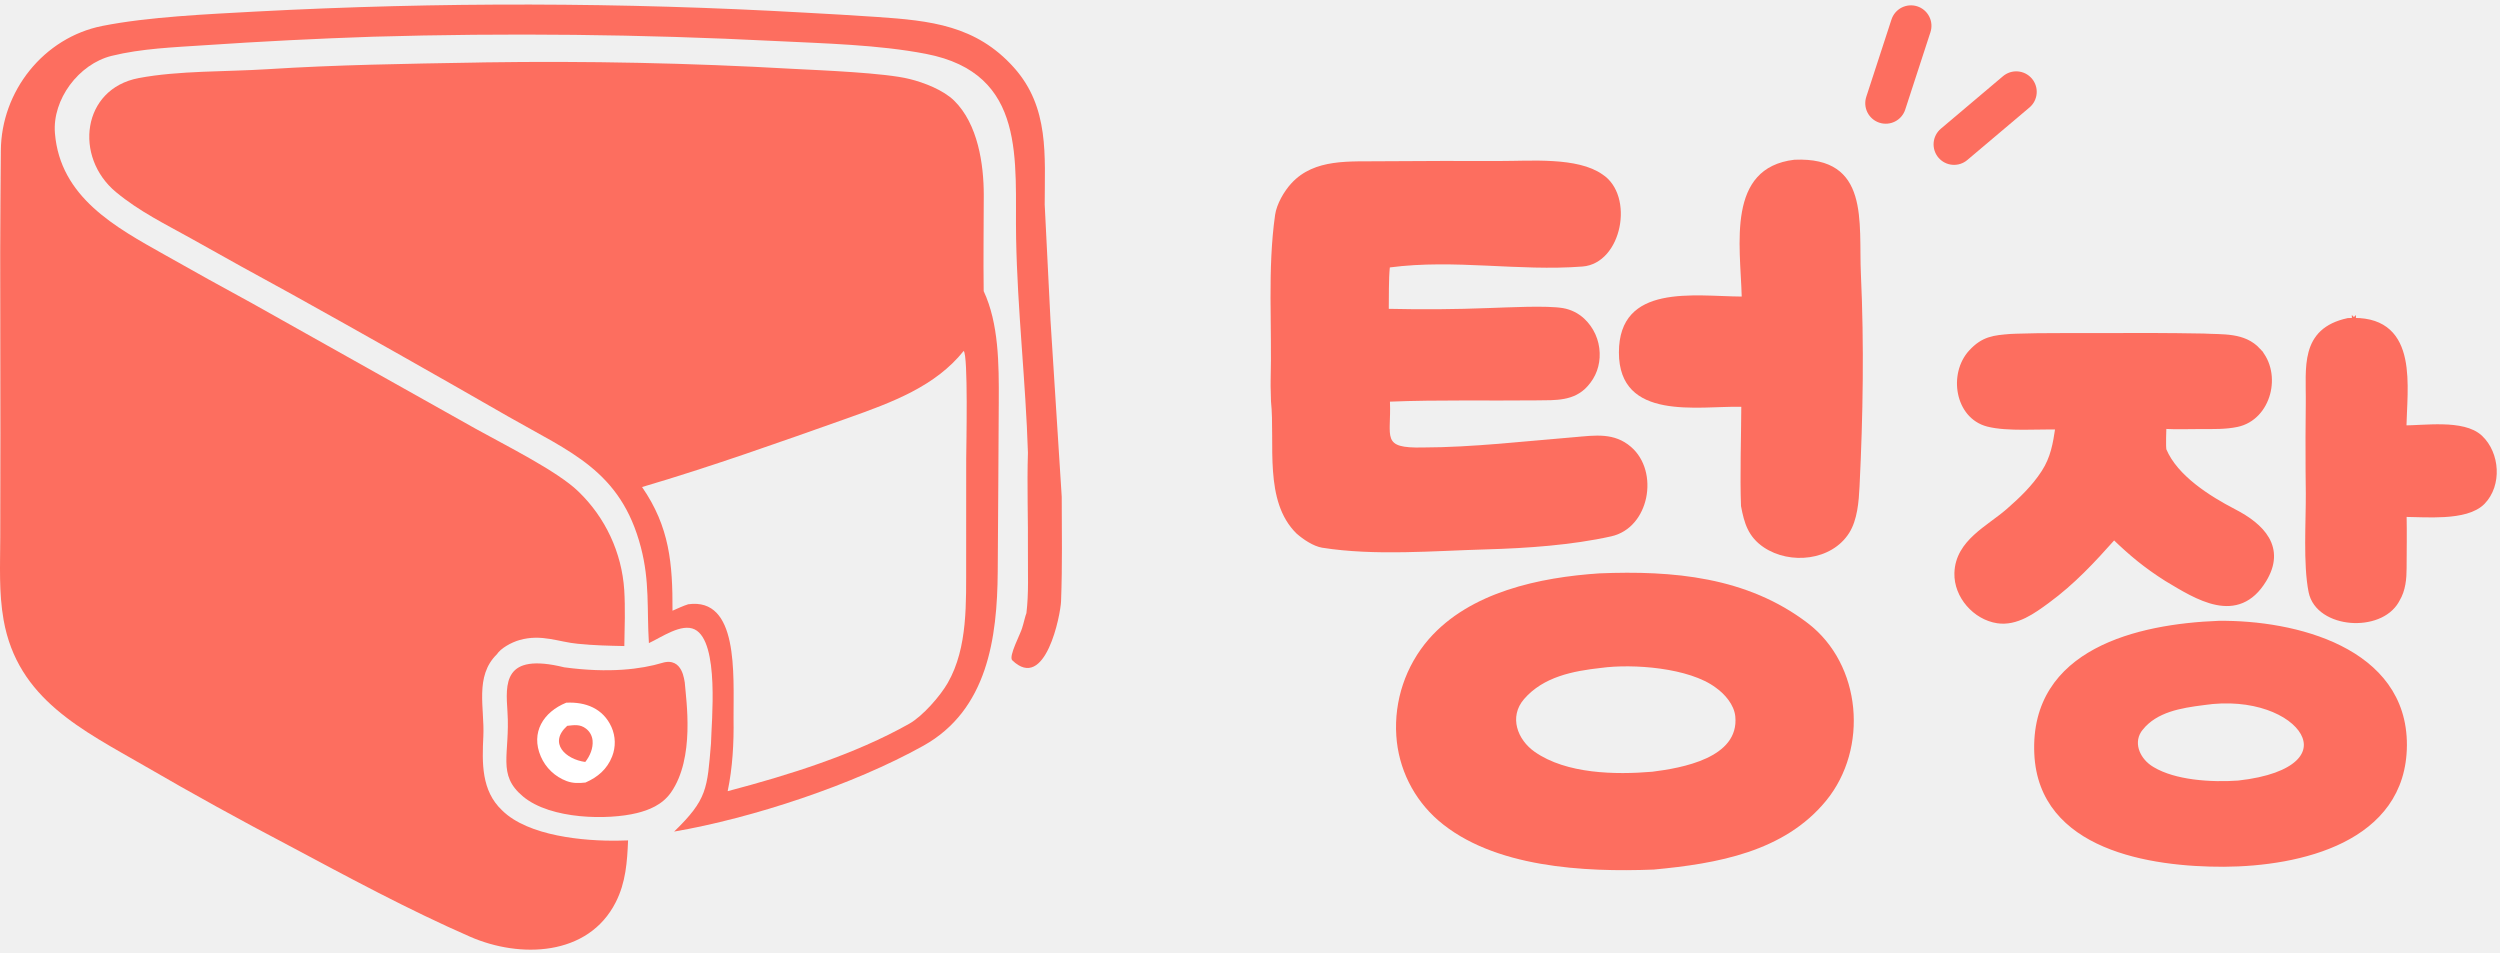
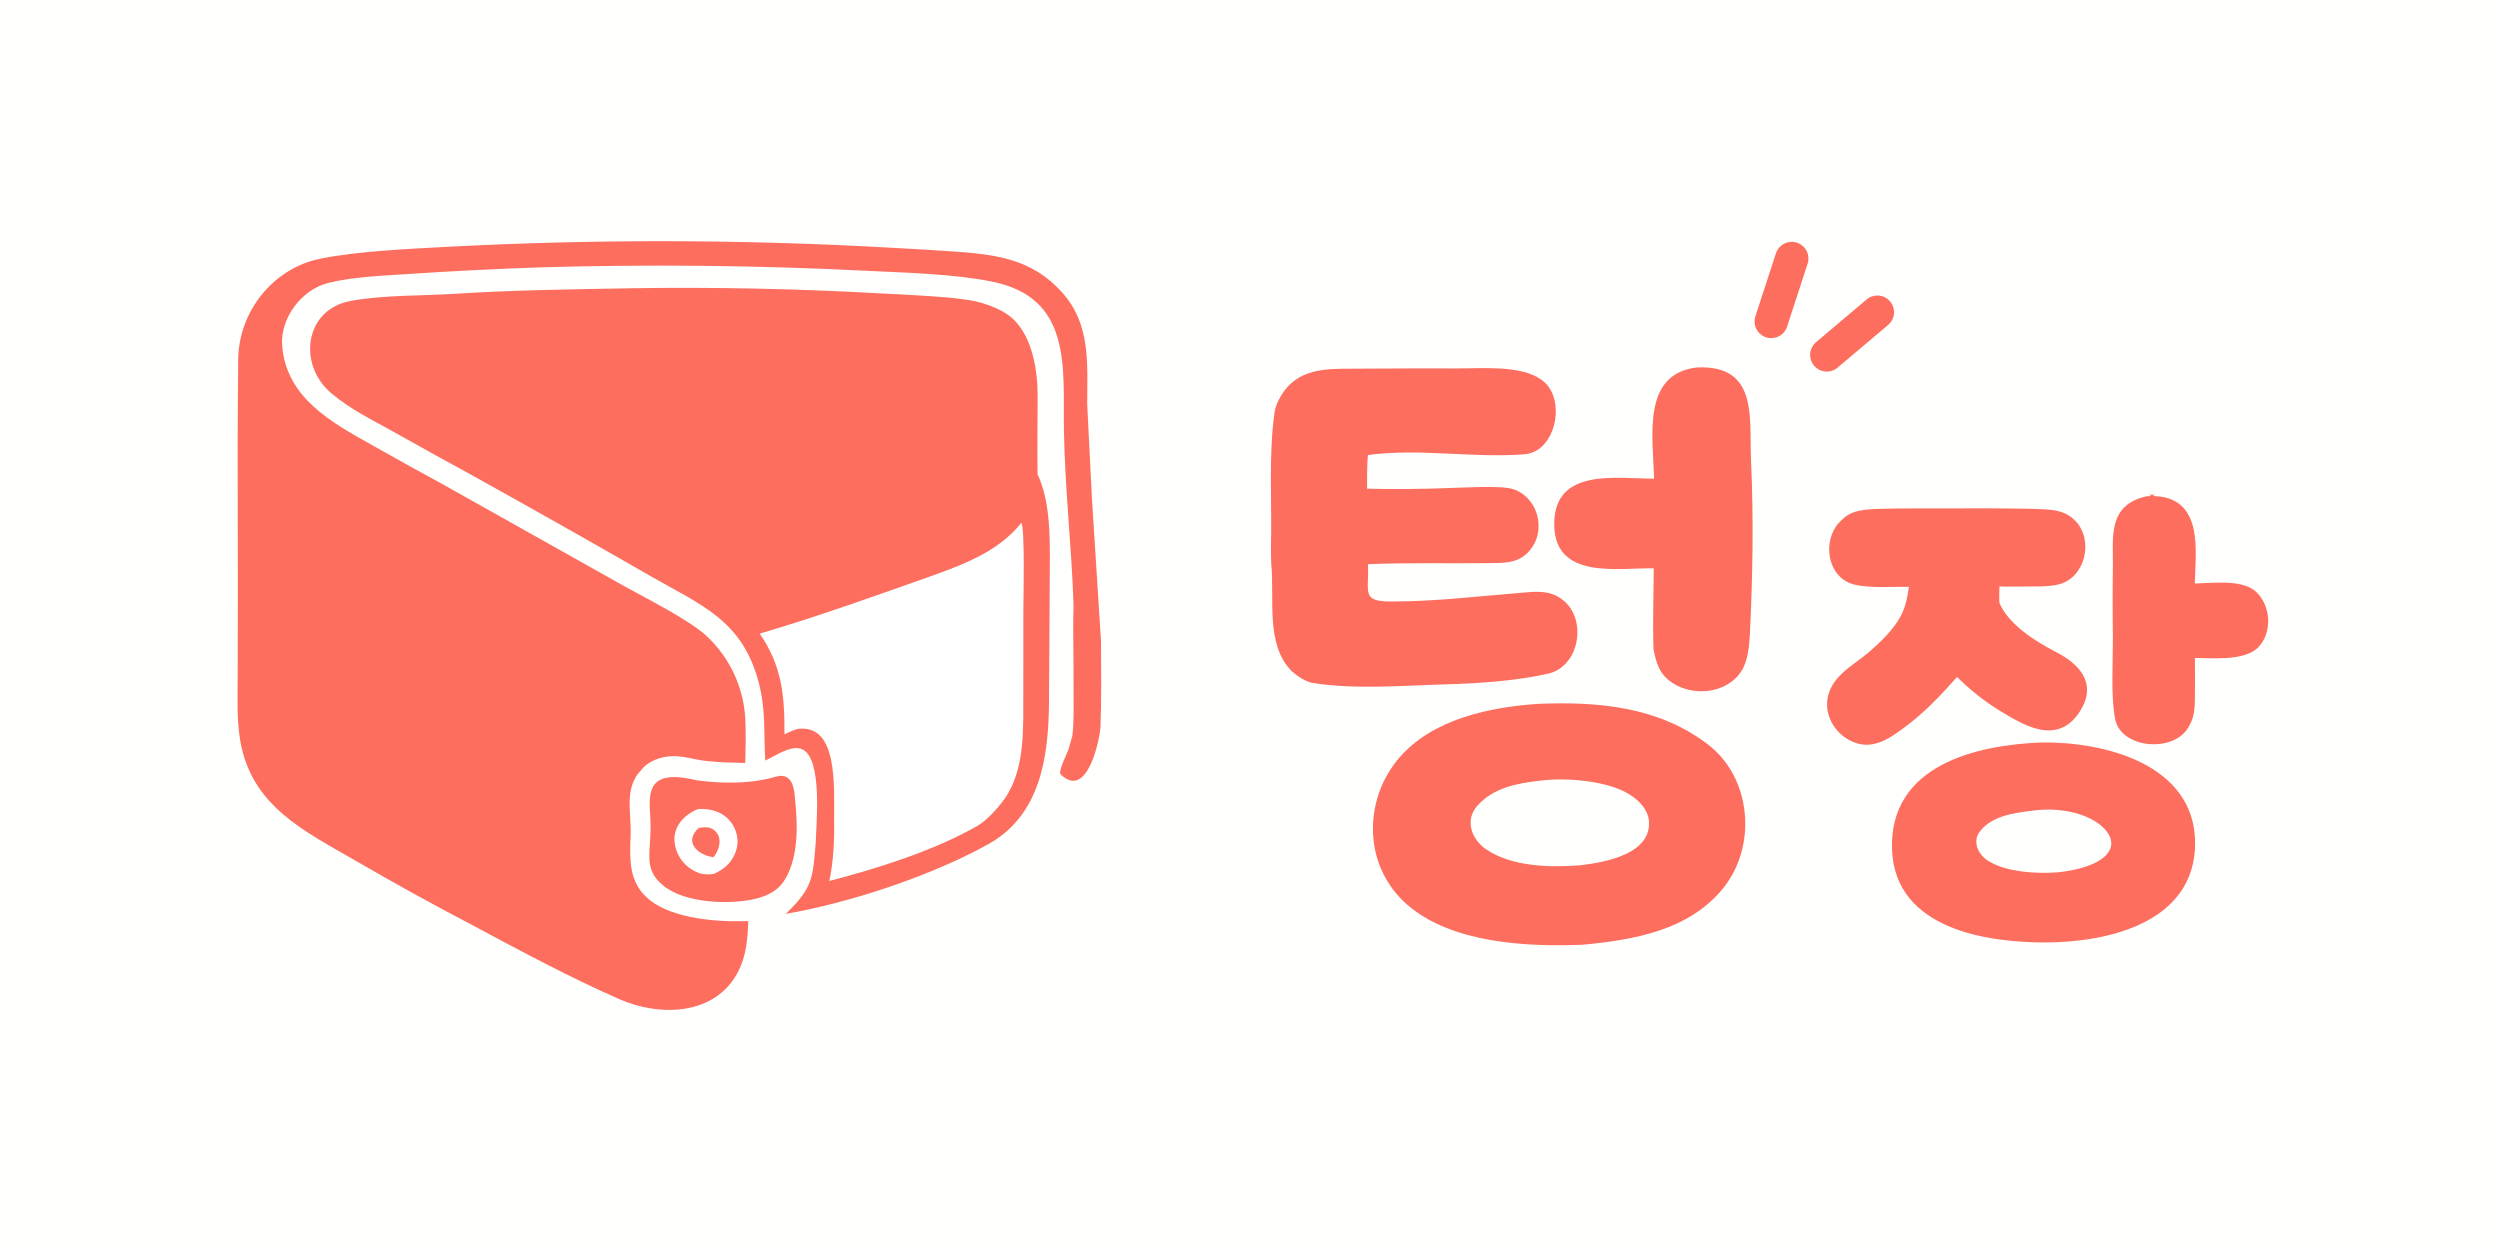
- <svg xmlns="http://www.w3.org/2000/svg" width="488" height="186" viewBox="0 0 488 186" fill="none">
-   <path d="M269.71 31.476C277.447 31.418 285.186 31.401 292.923 31.425C298.746 31.438 307.918 30.619 312.777 34.032C319.138 38.141 316.633 51.434 308.885 52.028C296.355 52.989 283.992 50.537 271.294 52.202C271.064 54.376 271.121 57.996 271.089 60.283C277.623 60.435 284.16 60.383 290.691 60.127C294.305 60.019 301.981 59.595 305.146 60.153C306.673 60.427 308.089 61.133 309.226 62.187C311.088 63.924 312.18 66.333 312.257 68.878C312.348 71.342 311.529 73.604 309.86 75.424C307.239 78.322 303.65 78.111 300.085 78.151C290.497 78.257 280.896 78.019 271.317 78.402C271.615 85.386 269.446 87.536 277.76 87.348C287.415 87.33 297.756 86.112 307.389 85.328C311.387 84.986 315.08 84.396 318.37 87.229C323.971 92.054 321.958 103.034 314.514 104.694C306.858 106.403 298.072 107.017 290.17 107.238C279.736 107.53 268.38 108.537 258.087 106.914C256.35 106.623 254.377 105.283 253.077 104.139C246.626 97.793 248.946 86.579 248.096 78.323C248.096 77.028 247.994 75.698 248.028 74.404C248.32 63.672 247.394 52.597 248.895 41.972C249.196 39.835 250.652 37.323 252.102 35.757C256.628 30.865 263.532 31.578 269.71 31.476Z" fill="#FD6E5F" />
-   <path fill-rule="evenodd" clip-rule="evenodd" d="M312.205 111.92C326.458 111.348 340.972 112.553 352.877 121.641C363.417 129.689 364.779 146.124 356.457 156.295C348.28 166.288 335.163 168.59 322.798 169.741C309.341 170.261 291.466 169.41 280.744 160.138C275.922 155.948 272.976 150.006 272.561 143.633C272.106 136.75 274.387 129.966 278.907 124.754C286.971 115.527 300.57 112.697 312.205 111.92ZM334.943 134.246C329.754 130.324 318.706 129.529 312.533 130.375C307.071 130.98 301.27 132.089 297.491 136.465C294.506 139.923 296.192 144.399 299.59 146.771C305.771 151.085 315.331 151.25 322.51 150.644C328.222 149.924 339.552 147.985 338.728 139.824C338.5 137.572 336.686 135.473 334.943 134.246Z" fill="#FD6E5F" />
-   <path d="M350.25 31.182C365.095 30.528 362.783 43.395 363.247 53.508C363.884 67.394 363.662 81.09 362.982 94.965C362.84 97.892 362.562 101.478 360.969 104.012C357.538 109.476 349.392 110.282 344.274 106.832C341.246 104.77 340.472 102.136 339.844 98.788C339.625 92.912 339.872 85.4 339.901 79.402C331.51 79.228 316.012 82.28 316.012 68.796C316.015 55.283 330.677 57.828 339.983 57.889C339.71 47.802 336.967 32.755 350.25 31.182Z" fill="#FD6E5F" />
-   <path d="M433.082 121.586C440.475 121.501 449.55 122.776 456.783 126.404C464.032 130.041 469.469 136.069 469.428 145.462C469.386 154.775 464.212 160.607 457.234 164.098C450.277 167.578 441.501 168.752 434.123 168.793H434.122C426.949 168.815 418.025 168.008 410.78 164.903C403.517 161.79 397.897 156.338 397.494 147.088C397.275 142.078 398.408 137.998 400.493 134.691C402.577 131.389 405.597 128.883 409.118 126.994C416.151 123.222 425.237 121.884 433.071 121.587L433.082 121.586ZM442.61 138.173C439.247 137.01 434.957 136.522 430.163 137.235L430.154 137.237C425.646 137.809 420.855 138.588 417.948 142.179L417.947 142.178C416.896 143.479 416.714 144.953 417.109 146.323C417.484 147.619 418.38 148.828 419.563 149.679L419.804 149.844L420.223 150.106C422.365 151.385 425.165 152.139 428.077 152.53C431.176 152.947 434.364 152.949 436.942 152.763C442.901 152.097 446.575 150.576 448.478 148.785C449.423 147.895 449.923 146.946 450.066 146C450.21 145.053 450.003 144.072 449.467 143.109C448.387 141.172 445.985 139.34 442.61 138.173Z" fill="#FD6E5F" stroke="#FD6E5F" stroke-width="0.8" />
-   <path d="M409.548 65.417C416.362 65.371 423.345 65.387 430.145 65.508H430.161C431.958 65.615 433.96 65.555 435.793 65.841C437.658 66.132 439.448 66.79 440.904 68.378H440.903C443.004 70.666 443.513 73.974 442.734 76.855C441.955 79.739 439.862 82.27 436.682 82.943C434.419 83.423 431.984 83.352 429.735 83.35C427.391 83.347 424.87 83.449 422.479 83.319C422.465 83.876 422.436 84.749 422.422 85.567C422.412 86.115 422.411 86.649 422.425 87.077C422.432 87.291 422.443 87.474 422.458 87.616C422.466 87.687 422.474 87.745 422.482 87.789C422.487 87.811 422.491 87.827 422.494 87.839C422.496 87.847 422.498 87.852 422.498 87.853C423.615 90.491 425.757 92.819 428.271 94.822C430.782 96.823 433.639 98.48 436.147 99.779H436.148C438.839 101.173 441.273 102.929 442.551 105.154C443.194 106.275 443.545 107.515 443.484 108.878C443.424 110.238 442.956 111.696 442.004 113.259C440.724 115.359 439.253 116.651 437.65 117.323C436.049 117.994 434.357 118.029 432.665 117.689C429.308 117.016 425.843 114.842 422.881 113.069L422.872 113.064C418.774 110.463 416.044 108.181 412.655 104.924C408.567 109.508 404.731 113.664 399.674 117.379H399.673C398.326 118.366 396.813 119.476 395.186 120.267C393.554 121.059 391.775 121.547 389.896 121.26C385.497 120.588 381.778 116.388 381.899 111.88C381.981 108.787 383.575 106.561 385.587 104.708C386.591 103.783 387.708 102.941 388.805 102.129C389.907 101.312 390.985 100.526 391.937 99.697C394.534 97.436 397.029 95.029 398.878 92.162C400.676 89.379 401.127 86.661 401.607 83.439C399.638 83.4 397.309 83.49 394.958 83.488C392.454 83.487 389.946 83.381 387.996 82.877C384.964 82.094 383.158 79.587 382.595 76.792C382.033 74.003 382.691 70.857 384.657 68.707C385.871 67.38 387.01 66.652 388.281 66.231C389.534 65.817 390.898 65.709 392.52 65.583L392.533 65.582L393.571 65.541C398.791 65.355 404.385 65.452 409.548 65.417Z" fill="#FD6E5F" stroke="#FD6E5F" stroke-width="0.8" />
-   <path d="M459.479 62.457C462.525 62.448 464.713 63.26 466.255 64.664C467.791 66.063 468.639 68.004 469.093 70.161C469.547 72.317 469.615 74.724 469.566 77.09C469.542 78.274 469.488 79.455 469.437 80.593C469.392 81.582 469.35 82.538 469.331 83.442C470.276 83.434 471.375 83.376 472.563 83.319C473.918 83.254 475.379 83.196 476.811 83.231C478.242 83.265 479.66 83.394 480.931 83.71C482.199 84.026 483.346 84.535 484.21 85.35C485.906 86.949 486.843 89.281 486.956 91.62C487.069 93.96 486.359 96.352 484.707 98.057C483.866 98.924 482.709 99.495 481.412 99.872C480.114 100.25 478.649 100.441 477.164 100.53C474.4 100.697 471.457 100.515 469.37 100.496C469.438 103.935 469.386 107.491 469.37 110.919C469.372 112.856 469.19 115.163 468.041 117.054L467.883 117.344C466.182 120.28 462.37 121.469 458.876 121.184C455.273 120.89 451.729 119 451.031 115.503C450.493 112.805 450.369 109.364 450.373 105.933C450.375 104.214 450.41 102.489 450.441 100.854C450.473 99.219 450.502 97.675 450.494 96.307L450.451 91.908C450.422 87.511 450.435 83.113 450.489 78.716L450.49 77.417C450.487 76.984 450.481 76.552 450.476 76.12C450.465 75.259 450.456 74.401 450.47 73.562C450.497 71.888 450.617 70.263 451.02 68.789C451.424 67.309 452.116 65.97 453.288 64.881C454.459 63.793 456.083 62.977 458.312 62.495L458.342 62.489L458.372 62.487C458.74 62.465 459.108 62.455 459.477 62.457V62.456L459.478 62.457L459.479 62.456L459.479 62.457Z" fill="#FD6E5F" stroke="#FD6E5F" stroke-width="0.8" />
-   <line x1="4" y1="-4" x2="19.889" y2="-4" transform="matrix(-0.76384 0.645406 0.645406 0.76384 399.207 18.4004)" stroke="#FD6E5F" stroke-width="8" stroke-linecap="round" />
-   <line x1="4" y1="-4" x2="19.889" y2="-4" transform="matrix(0.309871 -0.950778 -0.950778 -0.309871 363.055 22.7129)" stroke="#FD6E5F" stroke-width="8" stroke-linecap="round" />
-   <path d="M94.519 12.178C114.59 11.877 134.665 12.296 154.706 13.435C160.156 13.72 172.765 14.213 177.52 15.415C180.388 16.115 184.13 17.574 186.242 19.636C190.886 24.194 192.041 32.047 192.032 38.121C192.023 44.367 191.931 50.58 192.015 56.828C194.96 63.143 195 71.054 194.96 78.369L194.87 94.275L194.756 111.622C194.658 124.5 192.777 138.578 180.245 145.568C166.551 153.207 146.855 159.702 131.588 162.324C138.098 156.018 138.046 153.916 138.787 145.095C138.864 140.946 140.493 125.286 135.605 122.862C133.052 121.597 129.156 124.379 126.665 125.536C126.255 118.874 126.85 113.527 125.1 106.832C121.183 91.848 111.337 88.266 99.148 81.275C85.162 73.239 71.12 65.302 57.023 57.464C50.407 53.865 43.818 50.219 37.255 46.525C32.185 43.697 27.243 41.307 22.656 37.511C14.374 30.656 15.991 17.344 27.061 15.244C34.864 13.764 44.141 14.022 52.211 13.508C65.726 12.646 79.325 12.446 92.893 12.213L94.519 12.178ZM188.114 68.499C182.598 75.39 174.315 78.486 165.375 81.654C152.289 86.291 138.628 91.16 125.328 95.069C130.712 102.85 131.309 110.033 131.272 119.213C132.228 118.793 133.357 118.261 134.334 117.955C144.186 116.584 143.164 131.495 143.188 140.249C143.266 145.06 143.001 149.843 142.042 154.436C153.848 151.33 166.821 147.294 177.499 141.265C180.087 139.804 183.518 135.896 184.996 133.317C188.981 126.367 188.565 117.508 188.593 109.73L188.603 89.582C188.621 86.925 189.002 69.381 188.114 68.499Z" fill="#FD6E5F" />
-   <path d="M122.601 164.047C122.422 168.286 122.156 172.239 120.195 176.111C114.814 186.732 101.437 187.08 91.767 182.85C79.701 177.573 67.904 171.199 56.271 164.99C46.85 160.053 37.537 154.912 28.339 149.571C16.05 142.477 3.445 136.47 0.704 121.018C-0.245 115.664 0.034 110.359 0.051 104.949L0.085 84.824L0.041 49.314C0.039 42.674 0.134 35.884 0.167 29.429C0.225 17.809 8.526 7.331 19.988 5.059C29.041 3.264 40.552 2.775 49.925 2.256C85.657 0.363 121.466 0.436 157.19 2.472C161.843 2.716 166.493 2.994 171.141 3.307C181.613 4.021 190.542 4.939 197.928 13.202C204.864 20.962 203.928 30.373 203.926 39.951L205.058 62.571L207.248 96.957C207.26 103.862 207.387 110.116 207.119 117.38C207.025 119.947 204.08 135.172 197.587 128.881C196.822 128.139 199.28 123.566 199.514 122.604C199.764 121.882 200.169 120.066 200.358 119.677C200.828 115.723 200.621 111.874 200.652 107.921C200.705 101.322 200.449 94.936 200.652 88.361C200.22 74.514 198.602 60.578 198.344 46.501C198.069 31.489 200.606 14.351 180.764 10.518C171.44 8.716 160.932 8.486 151.356 8.006C125.201 6.685 99.004 6.404 72.826 7.165C61.905 7.532 50.99 8.084 40.088 8.821C34.001 9.23 27.649 9.456 21.788 10.906C15.366 12.495 10.186 19.416 10.722 26.002C11.741 38.518 22.592 44.368 32.071 49.696C37.786 52.933 43.529 56.118 49.301 59.253L92.91 83.727C98.295 86.738 108.853 91.964 112.919 95.958C118.182 101.025 121.367 107.871 121.853 115.159C122.064 118.61 121.938 122.618 121.869 126.11C118.742 126.045 115.969 125.988 112.785 125.665C109.068 125.328 105.731 123.715 101.427 124.933C99.753 125.407 97.739 126.56 96.982 127.724C92.617 132.004 94.607 138.211 94.349 143.694C94.104 148.917 93.928 154.339 98.021 158.193C103.07 163.197 113.98 164.216 120.739 164.092C121.36 164.081 121.981 164.066 122.601 164.047Z" fill="#FD6E5F" />
-   <path d="M129.271 129.394C133.344 128.172 133.575 133.084 133.664 133.203C133.944 136.785 135.67 147.909 131 154.654C129.267 157.158 126.553 158.161 124.303 158.715C118.801 160.071 107.556 160.021 102.102 155.479C96.936 151.177 99.601 147.274 99.059 138.941C98.703 133.457 98.145 127.315 110.137 130.26C118.919 131.446 125.198 130.617 129.271 129.394Z" fill="#FD6E5F" />
-   <path d="M110.53 137.166C114.308 136.978 117.718 138.278 119.358 141.914C120.172 143.737 120.218 145.81 119.485 147.667C118.507 150.153 116.672 151.705 114.286 152.752C112.981 152.898 111.844 152.922 110.597 152.462C108.335 151.614 106.518 149.881 105.563 147.663C103.544 142.972 106.075 138.98 110.53 137.166Z" fill="white" />
-   <path d="M110.722 141.681C112.106 141.536 113.209 141.326 114.386 142.228C115.119 142.787 115.585 143.627 115.671 144.545C115.809 146.061 115.165 147.561 114.246 148.736C110.422 148.229 106.979 145.051 110.722 141.681Z" fill="#FD6E5F" />
+ <svg xmlns="http://www.w3.org/2000/svg" width="600" height="300" viewBox="0 0 600 300" fill="none">
+   <rect width="600" height="300" fill="#FFFFFE" />
+   <path d="M326.71 88.476C334.447 88.418 342.186 88.401 349.923 88.425C355.746 88.438 364.918 87.619 369.777 91.032C376.138 95.141 373.633 108.435 365.885 109.028C353.355 109.989 340.992 107.537 328.294 109.202C328.064 111.376 328.121 114.996 328.089 117.283C334.623 117.435 341.16 117.383 347.691 117.127C351.305 117.019 358.981 116.595 362.146 117.153C363.673 117.427 365.089 118.133 366.226 119.187C368.088 120.924 369.18 123.333 369.257 125.878C369.348 128.342 368.529 130.604 366.86 132.424C364.239 135.322 360.65 135.111 357.085 135.151C347.497 135.257 337.896 135.018 328.317 135.402C328.615 142.386 326.446 144.536 334.76 144.348C344.415 144.33 354.756 143.112 364.389 142.328C368.387 141.986 372.08 141.396 375.37 144.229C380.971 149.054 378.958 160.034 371.514 161.694C363.858 163.403 355.072 164.017 347.17 164.238C336.736 164.53 325.38 165.537 315.087 163.914C313.35 163.623 311.377 162.283 310.077 161.139C303.626 154.793 305.946 143.579 305.096 135.323C305.096 134.028 304.994 132.698 305.028 131.404C305.32 120.672 304.394 109.597 305.895 98.972C306.196 96.835 307.652 94.323 309.102 92.757C313.628 87.865 320.532 88.578 326.71 88.476Z" fill="#FD6E5F" />
+   <path fill-rule="evenodd" clip-rule="evenodd" d="M369.205 168.92C383.458 168.348 397.972 169.553 409.877 178.641C420.417 186.689 421.779 203.124 413.457 213.295C405.28 223.288 392.163 225.59 379.798 226.741C366.341 227.261 348.466 226.41 337.744 217.138C332.922 212.948 329.976 207.006 329.561 200.633C329.106 193.75 331.387 186.966 335.907 181.754C343.971 172.527 357.57 169.697 369.205 168.92ZM391.943 191.246C386.754 187.324 375.706 186.529 369.533 187.375C364.071 187.98 358.27 189.089 354.491 193.465C351.506 196.923 353.192 201.399 356.59 203.771C362.771 208.085 372.331 208.25 379.51 207.644C385.222 206.924 396.552 204.985 395.728 196.824C395.5 194.572 393.686 192.473 391.943 191.246Z" fill="#FD6E5F" />
+   <path d="M407.25 88.182C422.095 87.528 419.783 100.395 420.247 110.508C420.884 124.394 420.662 138.09 419.982 151.965C419.84 154.892 419.562 158.478 417.969 161.012C414.538 166.476 406.392 167.282 401.274 163.832C398.246 161.77 397.472 159.136 396.844 155.788C396.625 149.912 396.872 142.4 396.901 136.402C388.51 136.228 373.012 139.28 373.012 125.796C373.015 112.283 387.677 114.828 396.983 114.889C396.71 104.802 393.967 89.755 407.25 88.182Z" fill="#FD6E5F" />
+   <path d="M490.082 178.586C497.475 178.501 506.55 179.776 513.783 183.404C521.032 187.041 526.469 193.069 526.428 202.462C526.386 211.775 521.212 217.607 514.234 221.098C507.277 224.578 498.501 225.752 491.123 225.793H491.122C483.949 225.815 475.025 225.008 467.78 221.903C460.517 218.79 454.897 213.338 454.494 204.088C454.275 199.078 455.408 194.998 457.493 191.691C459.577 188.389 462.597 185.883 466.118 183.994C473.151 180.222 482.237 178.884 490.071 178.587L490.082 178.586ZM499.61 195.173C496.247 194.01 491.957 193.522 487.163 194.235L487.154 194.237C482.646 194.809 477.855 195.588 474.948 199.179L474.947 199.178C473.896 200.479 473.714 201.953 474.109 203.323C474.484 204.619 475.38 205.828 476.563 206.679L476.804 206.844L477.223 207.106C479.365 208.385 482.165 209.139 485.077 209.53C488.176 209.947 491.364 209.949 493.942 209.763C499.901 209.097 503.575 207.576 505.478 205.785C506.423 204.895 506.923 203.946 507.066 203C507.21 202.053 507.003 201.072 506.467 200.109C505.387 198.172 502.985 196.34 499.61 195.173Z" fill="#FD6E5F" stroke="#FD6E5F" stroke-width="0.8" />
+   <path d="M466.548 122.417C473.362 122.371 480.345 122.387 487.145 122.508H487.161C488.958 122.615 490.96 122.555 492.793 122.841C494.658 123.132 496.448 123.789 497.904 125.378H497.903C500.004 127.666 500.513 130.974 499.734 133.854C498.955 136.739 496.862 139.27 493.682 139.943C491.419 140.423 488.984 140.352 486.735 140.35C484.391 140.347 481.87 140.449 479.479 140.319C479.465 140.876 479.436 141.749 479.422 142.567C479.412 143.115 479.411 143.649 479.425 144.077C479.432 144.291 479.443 144.474 479.458 144.616C479.466 144.687 479.474 144.745 479.482 144.789C479.487 144.811 479.491 144.827 479.494 144.839C479.496 144.847 479.498 144.852 479.498 144.854C480.615 147.491 482.757 149.819 485.271 151.822C487.782 153.824 490.639 155.48 493.147 156.779H493.148C495.839 158.173 498.273 159.929 499.551 162.154C500.194 163.275 500.545 164.515 500.484 165.878C500.424 167.238 499.956 168.696 499.004 170.259C497.724 172.359 496.253 173.651 494.65 174.323C493.049 174.994 491.357 175.029 489.665 174.689C486.308 174.016 482.843 171.842 479.881 170.069L479.872 170.064C475.774 167.463 473.044 165.181 469.655 161.924C465.567 166.508 461.731 170.664 456.674 174.379H456.673C455.326 175.366 453.813 176.476 452.186 177.267C450.554 178.059 448.775 178.547 446.896 178.26C442.497 177.588 438.778 173.388 438.899 168.88C438.981 165.787 440.575 163.561 442.587 161.708C443.591 160.783 444.708 159.941 445.805 159.129C446.907 158.312 447.985 157.526 448.937 156.697C451.534 154.436 454.029 152.029 455.878 149.162C457.676 146.379 458.127 143.661 458.607 140.438C456.638 140.4 454.309 140.489 451.958 140.488C449.454 140.487 446.946 140.381 444.996 139.877C441.964 139.094 440.158 136.587 439.595 133.792C439.033 131.003 439.691 127.857 441.657 125.707C442.871 124.38 444.01 123.652 445.281 123.231C446.534 122.817 447.898 122.708 449.52 122.583L449.533 122.582L450.571 122.541C455.791 122.355 461.385 122.452 466.548 122.417Z" fill="#FD6E5F" stroke="#FD6E5F" stroke-width="0.8" />
+   <path d="M516.479 119.457C519.525 119.448 521.713 120.26 523.255 121.664C524.791 123.063 525.639 125.004 526.093 127.161C526.547 129.317 526.615 131.724 526.566 134.09C526.542 135.274 526.488 136.455 526.437 137.593C526.392 138.582 526.35 139.538 526.331 140.442C527.276 140.434 528.375 140.376 529.563 140.319C530.918 140.255 532.379 140.196 533.811 140.23C535.242 140.265 536.66 140.394 537.931 140.71C539.199 141.026 540.346 141.535 541.21 142.35C542.906 143.949 543.843 146.281 543.956 148.62C544.069 150.96 543.359 153.351 541.707 155.057C540.866 155.924 539.709 156.495 538.412 156.872C537.114 157.25 535.649 157.441 534.164 157.53C531.4 157.697 528.457 157.515 526.37 157.496C526.438 160.935 526.386 164.491 526.37 167.919C526.372 169.856 526.19 172.163 525.041 174.054L524.883 174.344C523.182 177.28 519.37 178.469 515.876 178.184C512.273 177.89 508.729 176 508.031 172.503C507.493 169.805 507.369 166.364 507.373 162.933C507.375 161.214 507.41 159.489 507.441 157.854C507.473 156.219 507.502 154.675 507.494 153.307L507.451 148.908C507.422 144.511 507.435 140.113 507.489 135.716L507.49 134.417C507.487 133.984 507.481 133.552 507.476 133.12C507.465 132.259 507.456 131.401 507.47 130.562C507.497 128.888 507.617 127.263 508.02 125.789C508.424 124.309 509.116 122.97 510.288 121.881C511.459 120.793 513.083 119.977 515.312 119.495L515.342 119.489L515.372 119.487C515.74 119.465 516.108 119.455 516.477 119.457V119.456L516.478 119.457L516.479 119.456L516.479 119.457Z" fill="#FD6E5F" stroke="#FD6E5F" stroke-width="0.8" />
+   <line x1="4" y1="-4" x2="19.889" y2="-4" transform="matrix(-0.76384 0.645406 0.645406 0.76384 456.207 75.4004)" stroke="#FD6E5F" stroke-width="8" stroke-linecap="round" />
+   <line x1="4" y1="-4" x2="19.889" y2="-4" transform="matrix(0.309871 -0.950778 -0.950778 -0.309871 420.055 79.7148)" stroke="#FD6E5F" stroke-width="8" stroke-linecap="round" />
+   <path d="M149.893 69.213L151.519 69.178C171.59 68.877 191.665 69.297 211.706 70.435C217.155 70.72 229.765 71.212 234.52 72.414C237.388 73.115 241.129 74.573 243.242 76.636C247.886 81.193 249.041 89.047 249.032 95.12C249.023 101.366 248.931 107.58 249.014 113.828C251.96 120.143 251.999 128.054 251.96 135.369L251.87 151.275L251.756 168.621C251.658 181.499 249.777 195.578 237.245 202.568C223.55 210.207 203.855 216.702 188.588 219.324C195.098 213.018 195.046 210.915 195.787 202.095C195.864 197.946 197.493 182.285 192.605 179.861C190.052 178.596 186.156 181.379 183.665 182.536C183.255 175.874 183.85 170.527 182.1 163.832C178.183 148.848 168.337 145.266 156.147 138.275C142.162 130.239 128.12 122.302 114.023 114.464C107.407 110.865 100.818 107.219 94.255 103.525C89.185 100.696 84.243 98.307 79.657 94.511C71.374 87.656 72.99 74.343 84.061 72.244C91.864 70.764 101.141 71.022 109.211 70.507C122.726 69.645 136.325 69.446 149.893 69.213Z" fill="#FD6E5F" />
+   <path d="M245.114 125.498C246.002 126.378 245.621 143.926 245.603 146.582L245.593 166.73C245.564 174.507 245.981 183.367 241.996 190.317C240.517 192.896 237.086 196.804 234.499 198.265C223.82 204.293 210.847 208.33 199.042 211.436C200.001 206.843 200.266 202.06 200.188 197.249C200.165 188.495 201.186 173.584 191.334 174.955C190.357 175.261 189.228 175.793 188.272 176.213C188.31 167.033 187.712 159.851 182.328 152.069C195.627 148.16 209.289 143.291 222.375 138.653C231.315 135.485 239.598 132.389 245.114 125.498Z" fill="white" />
+   <path d="M179.601 221.047C179.422 225.286 179.156 229.239 177.195 233.111C171.814 243.732 158.437 244.08 148.767 239.85C136.701 234.573 124.904 228.199 113.271 221.99C103.85 217.053 94.537 211.912 85.339 206.571C73.05 199.477 60.445 193.47 57.704 178.018C56.755 172.664 57.034 167.359 57.051 161.949L57.085 141.824L57.041 106.314C57.039 99.674 57.134 92.884 57.166 86.429C57.225 74.809 65.526 64.332 76.987 62.059C86.041 60.264 97.552 59.775 106.925 59.256C142.657 57.363 178.466 57.436 214.19 59.472C218.843 59.716 223.493 59.994 228.141 60.307C238.613 61.021 247.542 61.939 254.928 70.202C261.864 77.962 260.928 87.373 260.926 96.951L262.058 119.571L264.248 153.957C264.26 160.862 264.387 167.116 264.119 174.38C264.025 176.947 261.08 192.172 254.587 185.881C253.822 185.139 256.28 180.566 256.514 179.604C256.764 178.882 257.169 177.066 257.358 176.677C257.828 172.723 257.621 168.874 257.652 164.921C257.705 158.322 257.449 151.936 257.652 145.361C257.22 131.514 255.602 117.578 255.344 103.501C255.069 88.489 257.606 71.352 237.764 67.518C228.44 65.716 217.932 65.486 208.356 65.006C182.201 63.685 156.004 63.404 129.826 64.165C118.905 64.532 107.99 65.084 97.088 65.821C91.001 66.23 84.649 66.456 78.787 67.906C72.365 69.495 67.186 76.416 67.722 83.002C68.741 95.518 79.592 101.368 89.071 106.696C94.786 109.933 100.529 113.119 106.301 116.253L149.91 140.727C155.295 143.738 165.853 148.964 169.919 152.958C175.182 158.025 178.367 164.871 178.853 172.159C179.064 175.61 178.938 179.618 178.869 183.11C175.742 183.045 172.969 182.988 169.785 182.665C166.068 182.328 162.731 180.715 158.427 181.933C156.753 182.407 154.739 183.56 153.982 184.724C149.617 189.004 151.607 195.211 151.349 200.694C151.104 205.917 150.928 211.339 155.021 215.193C160.07 220.197 170.98 221.216 177.739 221.092C178.36 221.081 178.981 221.066 179.601 221.047Z" fill="#FD6E5F" />
+   <path d="M186.271 186.394C190.344 185.172 190.575 190.084 190.664 190.203C190.944 193.785 192.67 204.909 188 211.654C186.267 214.158 183.553 215.161 181.303 215.715C175.801 217.071 164.556 217.021 159.102 212.479C153.936 208.177 156.601 204.274 156.059 195.941C155.703 190.457 155.145 184.315 167.137 187.26C175.919 188.446 182.198 187.617 186.271 186.394Z" fill="#FD6E5F" />
+   <path d="M167.53 194.166C171.308 193.978 174.718 195.278 176.358 198.914C177.172 200.737 177.218 202.81 176.485 204.667C175.507 207.153 173.672 208.705 171.286 209.752C169.981 209.898 168.844 209.922 167.597 209.462C165.335 208.614 163.518 206.881 162.563 204.663C160.544 199.972 163.075 195.98 167.53 194.166Z" fill="white" />
+   <path d="M167.722 198.681C169.106 198.536 170.209 198.326 171.386 199.228C172.119 199.787 172.585 200.627 172.671 201.545C172.809 203.061 172.165 204.561 171.246 205.736C167.422 205.229 163.979 202.051 167.722 198.681Z" fill="#FD6E5F" />
</svg>
